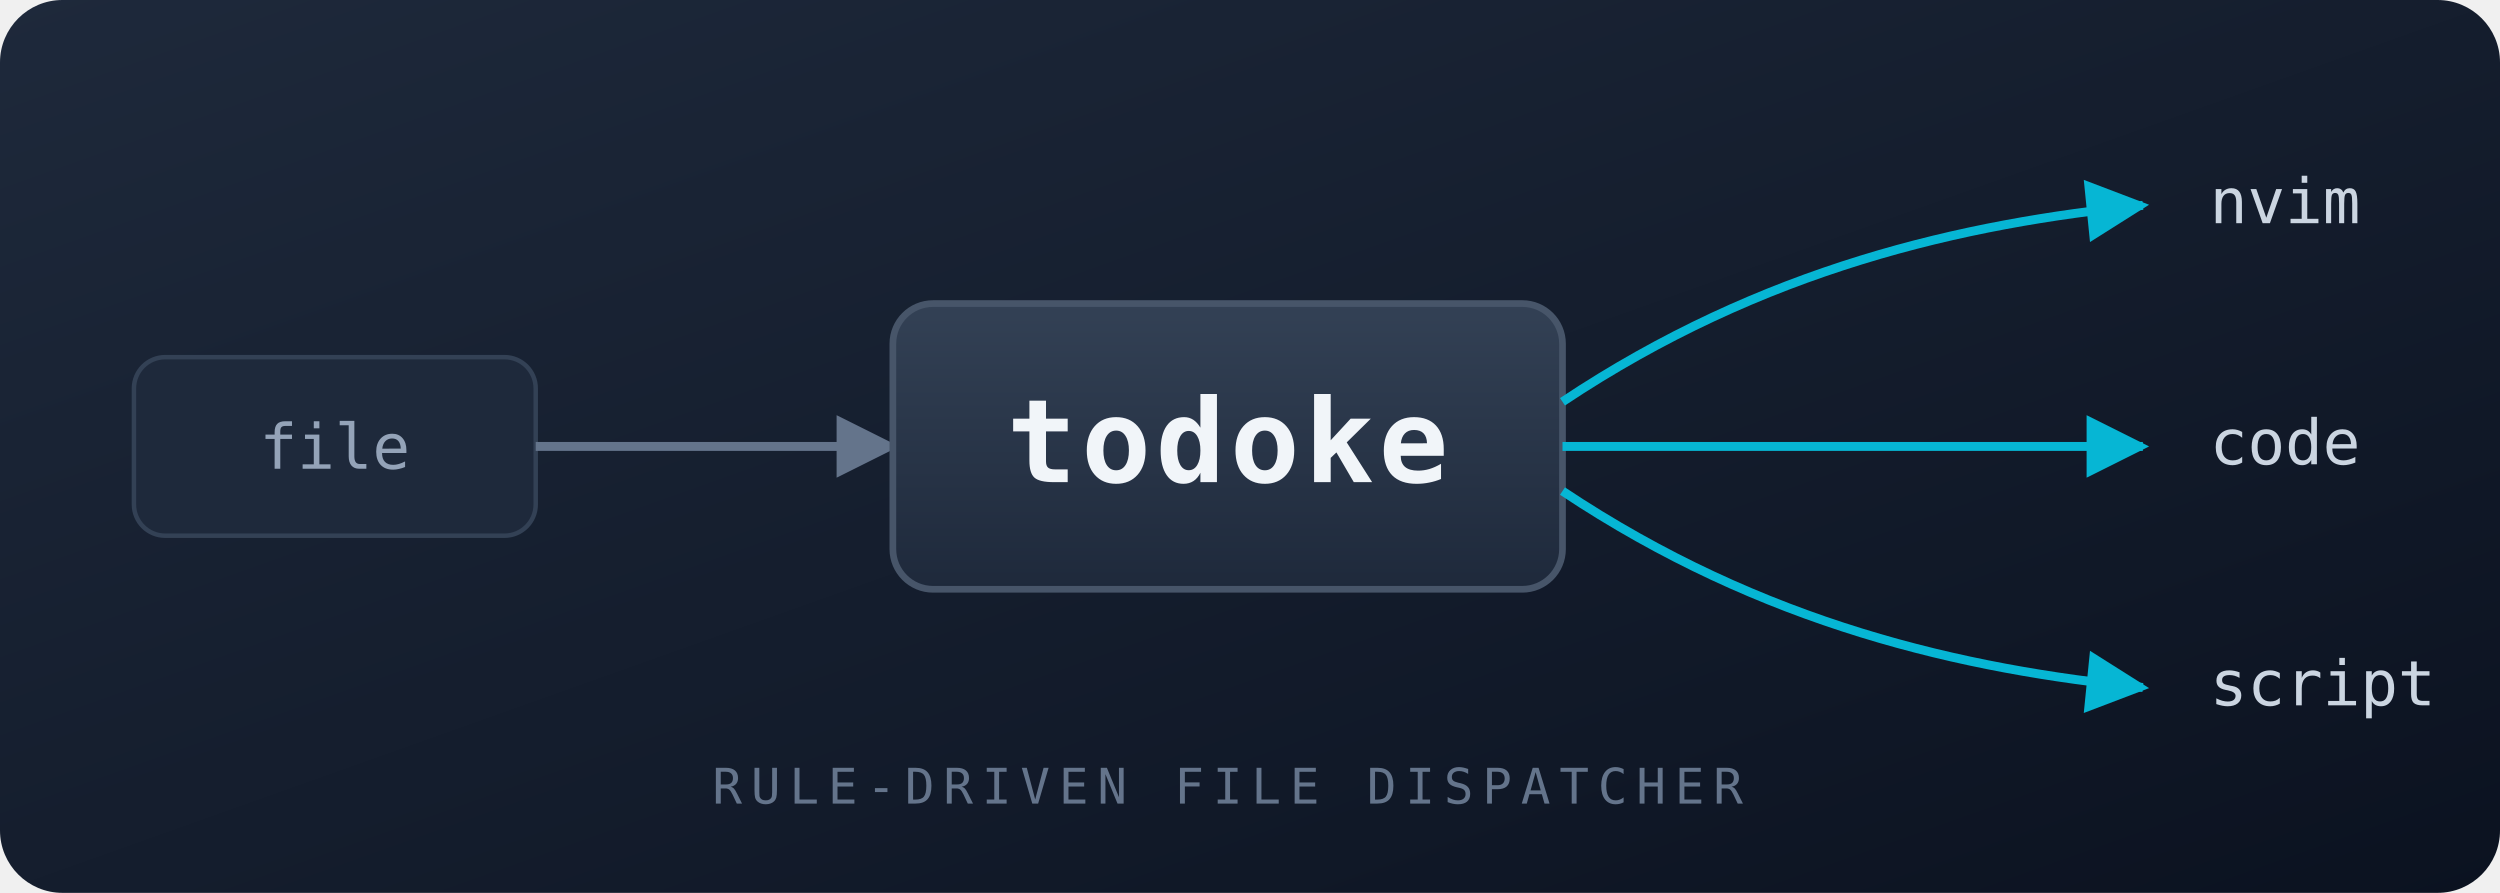
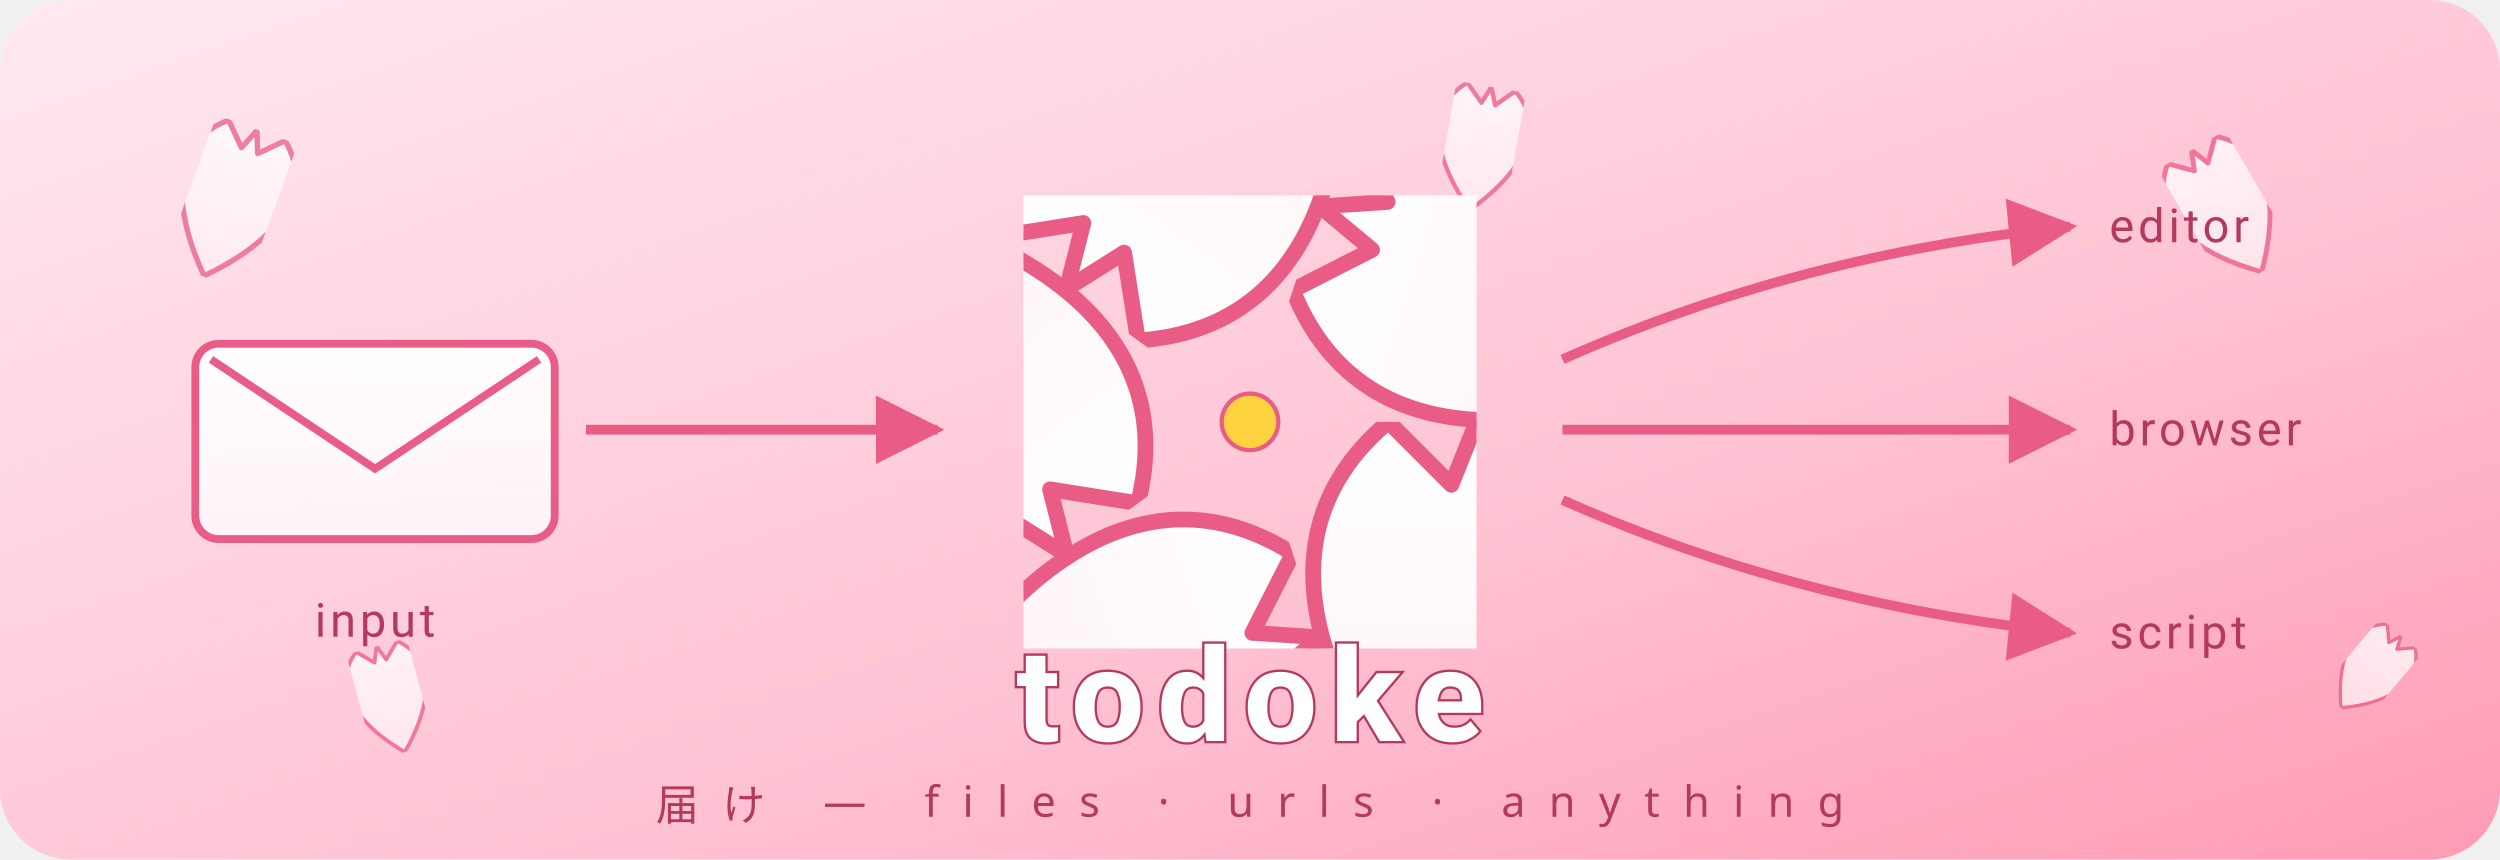
- <svg xmlns="http://www.w3.org/2000/svg" viewBox="0 0 560 200" font-family="ui-monospace, SFMono-Regular, 'JetBrains Mono', Menlo, Consolas, monospace">
+ <svg xmlns="http://www.w3.org/2000/svg" viewBox="0 0 640 220" font-family="ui-sans-serif, system-ui, -apple-system, 'Segoe UI', Roboto, 'Noto Sans JP', sans-serif">
  <defs>
    <linearGradient id="bg" x1="0" y1="0" x2="1" y2="1">
-       <stop offset="0%" stop-color="#1e293b" />
-       <stop offset="100%" stop-color="#0b1220" />
+       <stop offset="0%" stop-color="#ffe9f0" />
+       <stop offset="60%" stop-color="#ffc3d4" />
+       <stop offset="100%" stop-color="#ff9bb4" />
+     </linearGradient>
+     <linearGradient id="petal" x1="0" y1="0" x2="0" y2="1">
+       <stop offset="0%" stop-color="#ffffff" />
+       <stop offset="100%" stop-color="#fff0f5" />
    </linearGradient>
    <linearGradient id="core" x1="0" y1="0" x2="0" y2="1">
-       <stop offset="0%" stop-color="#334155" />
-       <stop offset="100%" stop-color="#1e293b" />
+       <stop offset="0%" stop-color="#ffffff" stop-opacity="0.95" />
+       <stop offset="100%" stop-color="#ffffff" stop-opacity="0.75" />
    </linearGradient>
+     <symbol id="sakura-petal" viewBox="-20 -72 40 72">
+       <path d="M 0 0 C -22 -22 -38 -52 -14 -72 L -4 -62 L 0 -72 L 4 -62 L 14 -72 C 38 -52 22 -22 0 0 Z" fill="url(#petal)" stroke="#e85c85" stroke-width="2.5" stroke-linejoin="round" />
+     </symbol>
+     <symbol id="sakura" viewBox="-80 -80 160 160">
+       <g>
+         <use href="#sakura-petal" transform="rotate(0)" />
+         <use href="#sakura-petal" transform="rotate(72)" />
+         <use href="#sakura-petal" transform="rotate(144)" />
+         <use href="#sakura-petal" transform="rotate(216)" />
+         <use href="#sakura-petal" transform="rotate(288)" />
+         <circle r="10" fill="#ffd23f" stroke="#e85c85" stroke-width="1.5" />
+       </g>
+     </symbol>
    <marker id="arr" viewBox="0 0 10 10" refX="9" refY="5" markerWidth="7" markerHeight="7" orient="auto">
-       <path d="M 0 0 L 10 5 L 0 10 z" fill="#06b6d4" />
-     </marker>
-     <marker id="arrIn" viewBox="0 0 10 10" refX="9" refY="5" markerWidth="7" markerHeight="7" orient="auto">
-       <path d="M 0 0 L 10 5 L 0 10 z" fill="#64748b" />
+       <path d="M 0 0 L 10 5 L 0 10 z" fill="#e85c85" />
    </marker>
  </defs>
-   <rect width="560" height="200" fill="url(#bg)" rx="14" />
-   <g>
-     <rect x="30" y="80" width="90" height="40" rx="7" fill="#1e293b" stroke="#334155" />
-     <text x="75" y="105" text-anchor="middle" fill="#94a3b8" font-size="14">file</text>
-     <path d="M 120 100 L 200 100" stroke="#64748b" stroke-width="2" marker-end="url(#arrIn)" />
+   <rect width="640" height="220" fill="url(#bg)" rx="18" />
+   <g opacity="0.75">
+     <use href="#sakura-petal" x="48" y="32" width="22" height="40" transform="rotate(20 59 52)" />
+     <use href="#sakura-petal" x="92" y="165" width="16" height="28" transform="rotate(-15 100 179)" />
+     <use href="#sakura-petal" x="560" y="36" width="20" height="36" transform="rotate(-30 570 54)" />
+     <use href="#sakura-petal" x="600" y="160" width="14" height="24" transform="rotate(40 607 172)" />
+     <use href="#sakura-petal" x="370" y="22" width="18" height="32" transform="rotate(10 379 38)" />
  </g>
-   <rect x="200" y="68" width="150" height="64" rx="9" fill="url(#core)" stroke="#475569" stroke-width="1.5" />
-   <text x="275" y="108" text-anchor="middle" fill="#f1f5f9" font-size="26" font-weight="700" letter-spacing="1">todoke</text>
-   <g>
-     <path d="M 350 90 C 395 60 440 50 480 46" stroke="#06b6d4" stroke-width="2" fill="none" marker-end="url(#arr)" />
-     <text x="495" y="50" fill="#cbd5e1" font-size="14">nvim</text>
+   <g transform="translate(50 88)">
+     <rect width="92" height="50" rx="6" fill="url(#core)" stroke="#e85c85" stroke-width="2" />
+     <path d="M 4 4 L 46 32 L 88 4" stroke="#e85c85" stroke-width="2" fill="none" />
+     <text x="46" y="75" text-anchor="middle" fill="#b33a5c" font-size="12" letter-spacing="1">input</text>
  </g>
-   <g>
-     <path d="M 350 100 L 480 100" stroke="#06b6d4" stroke-width="2" fill="none" marker-end="url(#arr)" />
-     <text x="495" y="104" fill="#cbd5e1" font-size="14">code</text>
+   <path d="M 150 110 Q 200 110 240 110" stroke="#e85c85" stroke-width="2.5" fill="none" marker-end="url(#arr)" />
+   <use href="#sakura" x="262" y="50" width="116" height="116" />
+   <g stroke="#e85c85" stroke-width="2.5" fill="none">
+     <path d="M 400 92  C 445 72 490 62 530 58" marker-end="url(#arr)" />
+     <path d="M 400 110 L 530 110" marker-end="url(#arr)" />
+     <path d="M 400 128 C 445 148 490 158 530 162" marker-end="url(#arr)" />
  </g>
-   <g>
-     <path d="M 350 110 C 395 140 440 150 480 154" stroke="#06b6d4" stroke-width="2" fill="none" marker-end="url(#arr)" />
-     <text x="495" y="158" fill="#cbd5e1" font-size="14">script</text>
+   <g fill="#b33a5c" font-size="12" letter-spacing="1">
+     <text x="540" y="62">editor</text>
+     <text x="540" y="114">browser</text>
+     <text x="540" y="166">script</text>
  </g>
-   <text x="275" y="180" text-anchor="middle" fill="#64748b" font-size="11" letter-spacing="2">RULE-DRIVEN FILE DISPATCHER</text>
+   <text x="320" y="190" text-anchor="middle" fill="#ffffff" stroke="#b33a5c" stroke-width="0.6" font-size="34" font-weight="800" letter-spacing="3">todoke</text>
+   <text x="320" y="210" text-anchor="middle" fill="#b33a5c" font-size="11" letter-spacing="6" font-family="'Noto Sans JP', 'Hiragino Sans', 'Yu Gothic', sans-serif">届け — files · urls · anything</text>
</svg>
